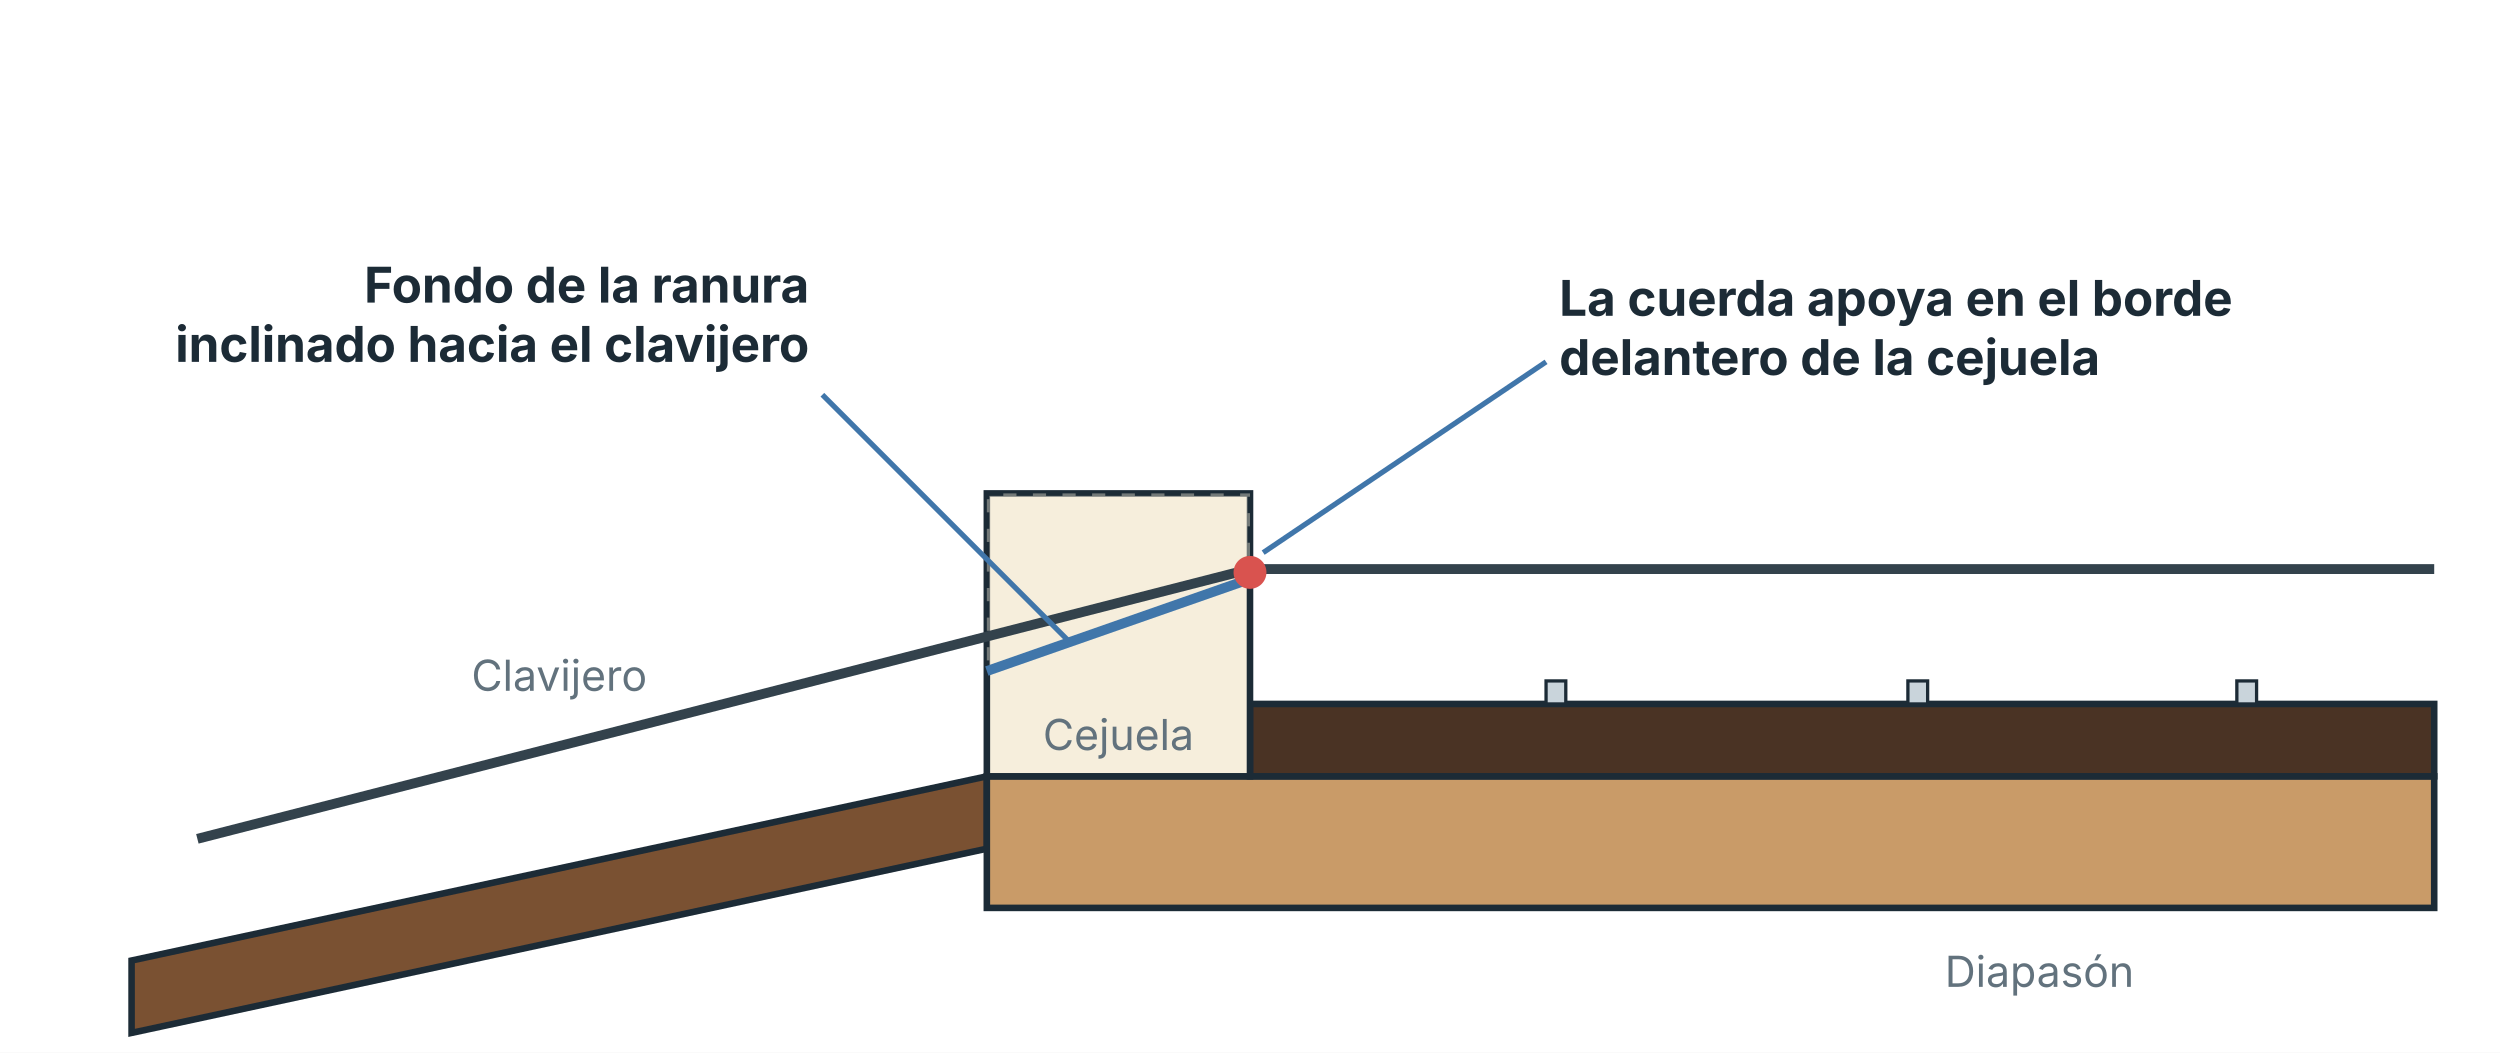
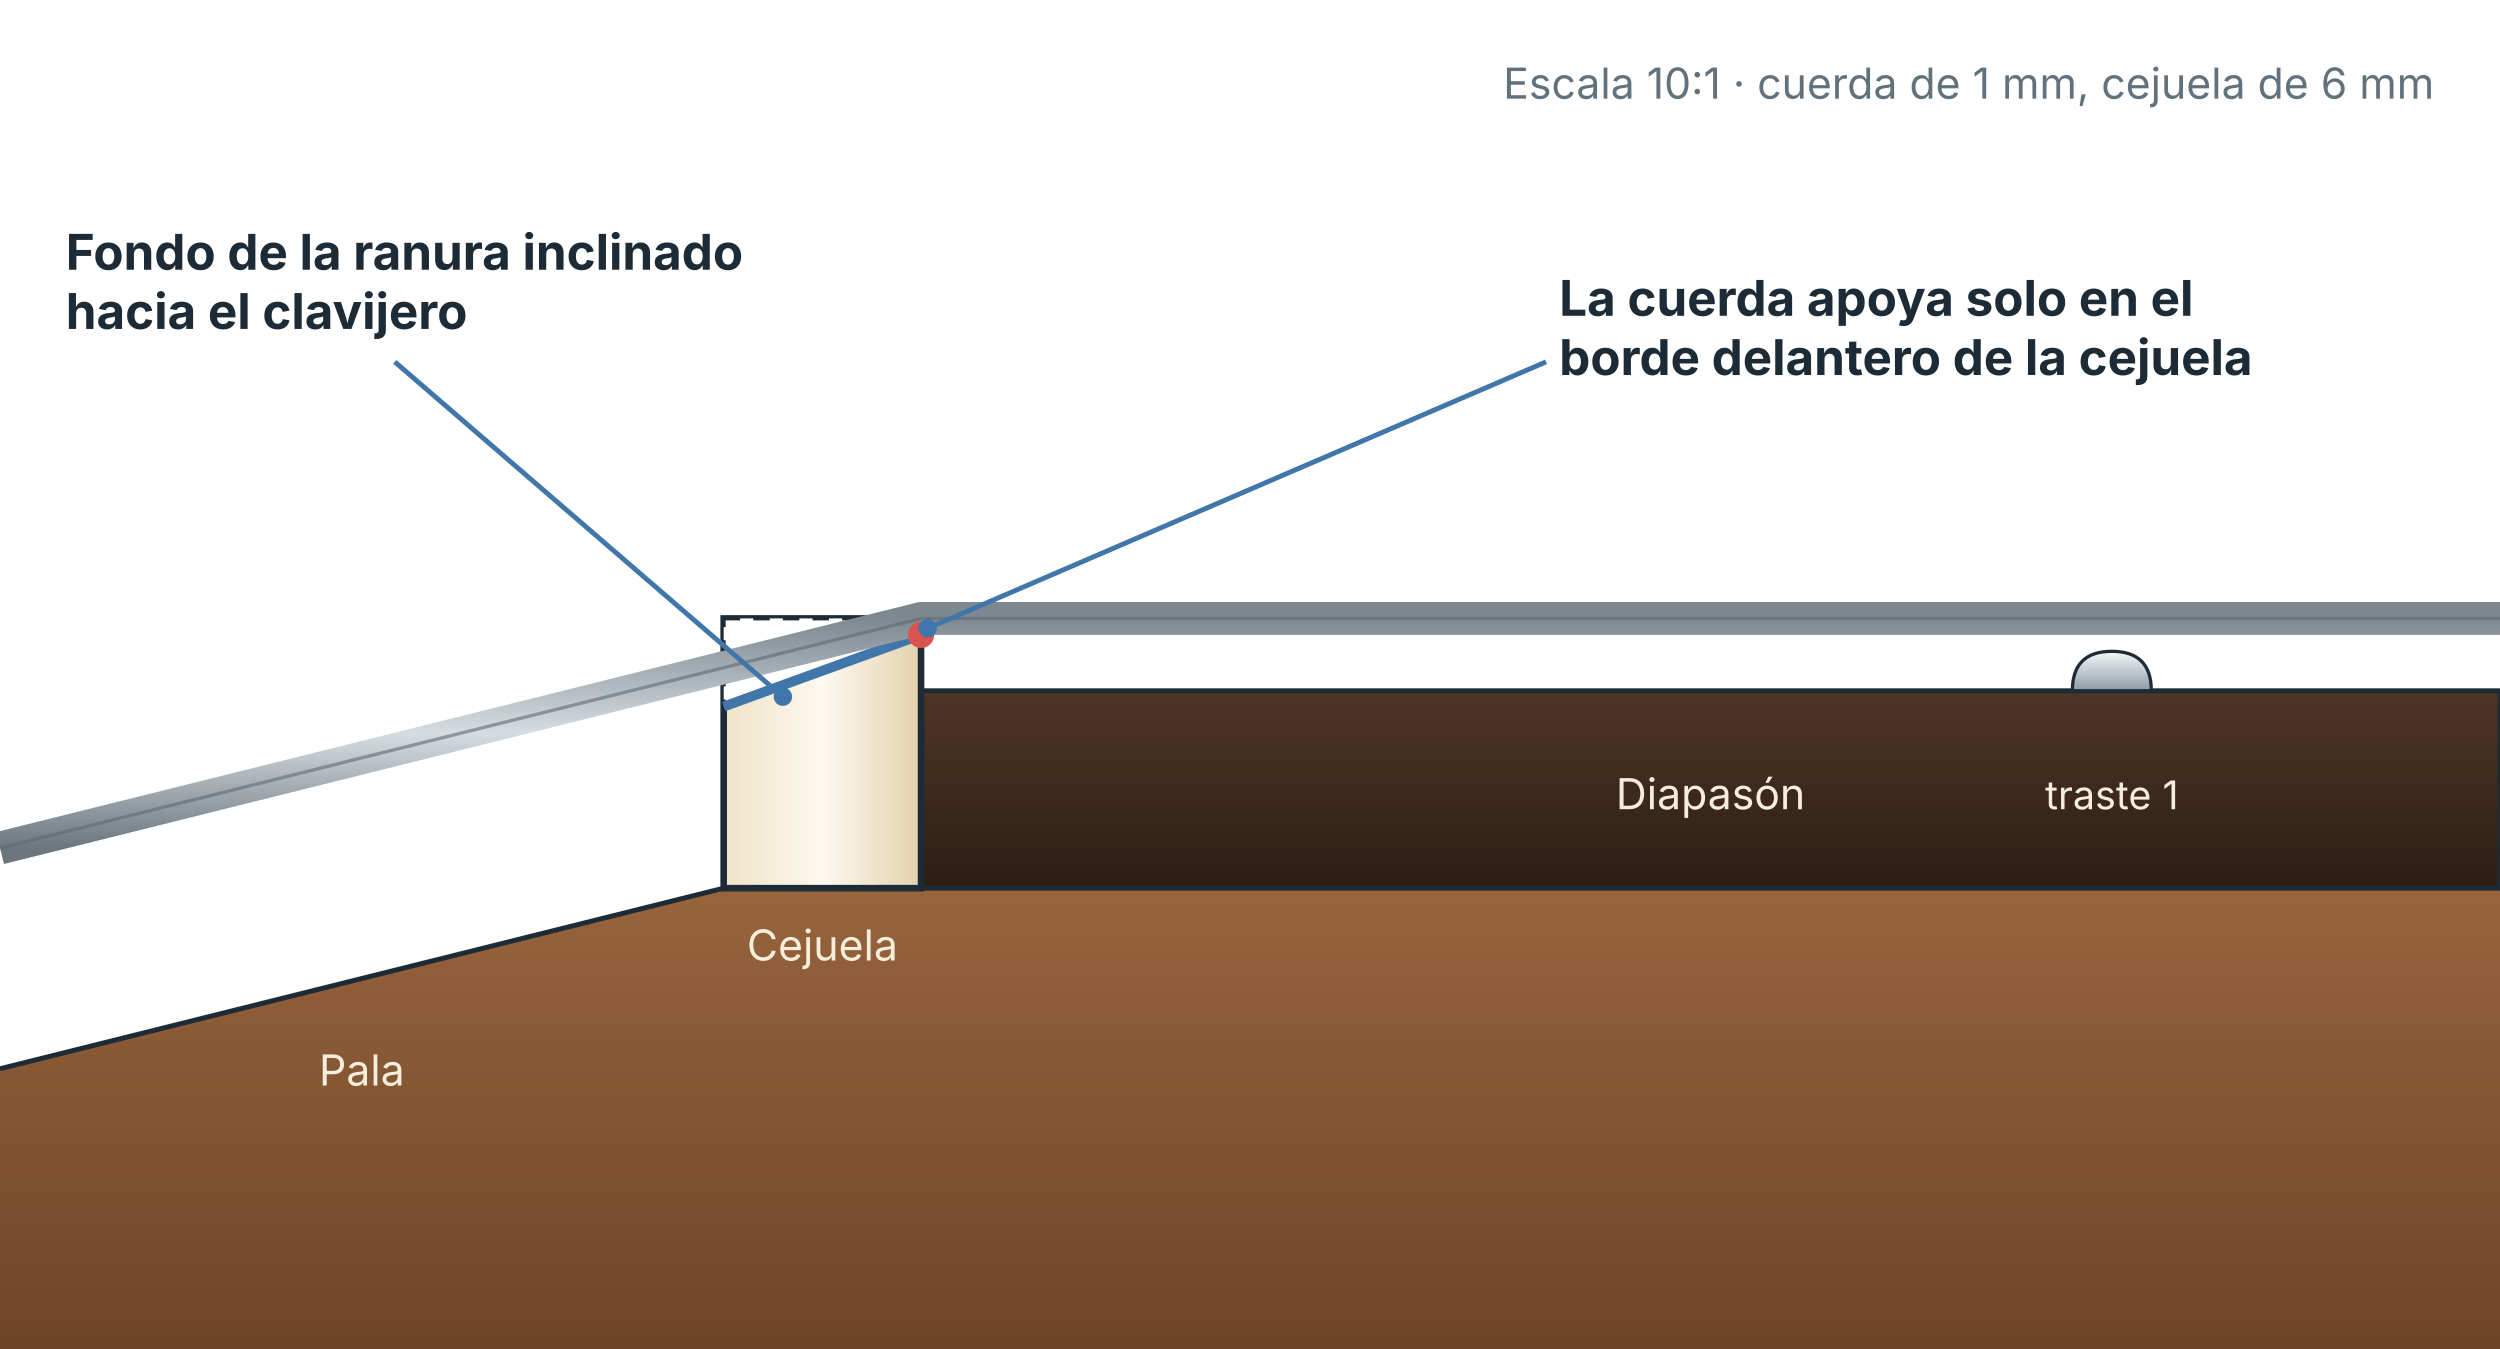
- <svg xmlns="http://www.w3.org/2000/svg" viewBox="0 0 760 320" font-family="Inter, Arial, sans-serif">
-   <rect width="760" height="320" fill="#ffffff" />
-   <polygon points="300,236 40,292 40,314 300,258" fill="#7a5132" stroke="#1c2b36" stroke-width="2" />
-   <rect x="300" y="236" width="440" height="40" fill="#c99b68" stroke="#1c2b36" stroke-width="2" />
-   <rect x="380" y="214" width="360" height="22" fill="#4a3324" stroke="#1c2b36" stroke-width="2" />
-   <g fill="#c9d4db" stroke="#1c2b36" stroke-width="1">
-     <rect x="470" y="207" width="6" height="7" />
-     <rect x="580" y="207" width="6" height="7" />
-     <rect x="680" y="207" width="6" height="7" />
-   </g>
-   <rect x="300" y="150" width="80" height="86" fill="#f6eedc" stroke="#1c2b36" stroke-width="2" />
-   <polygon points="300,150 380,150 380,176 300,204" fill="#f6eedc" fill-opacity=".4" stroke="#1c2b36" stroke-width="1.5" stroke-dasharray="5 4" />
-   <line x1="300" y1="204" x2="380" y2="176" stroke="#4076AA" stroke-width="3" />
-   <path d="M740,173 L380,173 L60,255" fill="none" stroke="#33424c" stroke-width="3" />
-   <circle cx="380" cy="174" r="5" fill="#d9534f" />
-   <g stroke="#4076AA" stroke-width="1.6" fill="none">
-     <path d="M384,168 L470,110" />
-     <path d="M326,196 L250,120" />
-   </g>
-   <text x="474" y="96" font-size="15" font-weight="700" fill="#1c2b36">La cuerda apoya en el borde</text>
-   <text x="474" y="114" font-size="15" font-weight="700" fill="#1c2b36">delantero de la cejuela</text>
-   <text x="246" y="92" text-anchor="end" font-size="15" font-weight="700" fill="#1c2b36">Fondo de la ranura</text>
-   <text x="246" y="110" text-anchor="end" font-size="15" font-weight="700" fill="#1c2b36">inclinado hacia el clavijero</text>
-   <text x="170" y="210" text-anchor="middle" font-size="13" fill="#62727d">Clavijero</text>
-   <text x="620" y="300" text-anchor="middle" font-size="13" fill="#62727d">Diapasón</text>
-   <text x="340" y="228" text-anchor="middle" font-size="13" fill="#62727d">Cejuela</text>
+ <svg xmlns="http://www.w3.org/2000/svg" viewBox="0 0 760 410" font-family="Inter, Arial, sans-serif">
+   <defs>
+     <linearGradient id="bone" x1="0" y1="0" x2="0" y2="1">
+       <stop offset="0" stop-color="#fdf9ef" />
+       <stop offset="1" stop-color="#e6d6b4" />
+     </linearGradient>
+     <linearGradient id="boneH" x1="0" y1="0" x2="1" y2="0">
+       <stop offset="0" stop-color="#efe3c8" />
+       <stop offset=".5" stop-color="#fdf9ef" />
+       <stop offset="1" stop-color="#e3d2ad" />
+     </linearGradient>
+     <linearGradient id="rose" x1="0" y1="0" x2="0" y2="1">
+       <stop offset="0" stop-color="#4f3626" />
+       <stop offset="1" stop-color="#2c1d13" />
+     </linearGradient>
+     <linearGradient id="spruce" x1="0" y1="0" x2="1" y2="1">
+       <stop offset="0" stop-color="#f4e2bb" />
+       <stop offset="1" stop-color="#dfbf8a" />
+     </linearGradient>
+     <linearGradient id="mahog" x1="0" y1="0" x2="0" y2="1">
+       <stop offset="0" stop-color="#97643c" />
+       <stop offset="1" stop-color="#6b4226" />
+     </linearGradient>
+     <linearGradient id="maple" x1="0" y1="0" x2="0" y2="1">
+       <stop offset="0" stop-color="#d9b07a" />
+       <stop offset="1" stop-color="#b98a55" />
+     </linearGradient>
+     <linearGradient id="ebony" x1="0" y1="0" x2="0" y2="1">
+       <stop offset="0" stop-color="#3b2b1e" />
+       <stop offset="1" stop-color="#18100a" />
+     </linearGradient>
+     <linearGradient id="nickel" x1="0" y1="0" x2="0" y2="1">
+       <stop offset="0" stop-color="#f4f7f9" />
+       <stop offset=".55" stop-color="#bcc6cd" />
+       <stop offset="1" stop-color="#8c99a2" />
+     </linearGradient>
+     <linearGradient id="steel" x1="0" y1="0" x2="0" y2="1">
+       <stop offset="0" stop-color="#7d8890" />
+       <stop offset=".5" stop-color="#d6dde2" />
+       <stop offset="1" stop-color="#6c767d" />
+     </linearGradient>
+     <radialGradient id="ballg" cx=".35" cy=".35" r=".7">
+       <stop offset="0" stop-color="#f2c76a" />
+       <stop offset="1" stop-color="#9b7426" />
+     </radialGradient>
+     <marker id="ar" viewBox="0 0 10 10" refX="5" refY="5" markerWidth="7" markerHeight="7" orient="auto-start-reverse">
+       <path d="M0,0 L10,5 L0,10 Z" fill="#4076AA" />
+     </marker>
+     <pattern id="hatch" width="7" height="7" patternUnits="userSpaceOnUse" patternTransform="rotate(45)">
+       <line x1="0" y1="0" x2="0" y2="7" stroke="#c9b48a" stroke-width="2" />
+     </pattern>
+   </defs>
+   <rect width="760" height="410" fill="#ffffff" />
+   <path d="M218.0,270.0 L760,270.0 L760,420 L218.0,420 Z" fill="url(#mahog)" />
+   <path d="M220.0,270.0 L0,324.9 L0,420 L220.0,420 Z" fill="url(#mahog)" />
+   <line x1="220.0" y1="270.0" x2="0" y2="324.9" stroke="#1c2b36" stroke-width="1.5" />
+   <rect x="280.0" y="210.0" width="480.0" height="60.0" fill="url(#rose)" stroke="#1c2b36" stroke-width="1.5" />
+   <path d="M630.0,210.0 Q630.0,198.0 642.0,198.0 Q654.0,198.0 654.0,210.0 Z" fill="url(#nickel)" stroke="#1c2b36" stroke-width="1" />
+   <rect x="220.0" y="188.0" width="60.0" height="82.0" fill="url(#boneH)" stroke="#1c2b36" stroke-width="2" />
+   <polygon points="220.0,188.0 280.0,188.0 280.0,193.0 220.0,214.8" fill="#ffffff" stroke="#1c2b36" stroke-width="1.2" stroke-dasharray="5 4" />
+   <line x1="220.0" y1="214.8" x2="280.0" y2="193.0" stroke="#4076AA" stroke-width="3" />
+   <path d="M760,188.0 L280.0,188.0 L0,257.8" fill="none" stroke="url(#steel)" stroke-width="10.0" stroke-linejoin="round" />
+   <path d="M760,188.0 L280.0,188.0 L0,257.8" fill="none" stroke="#5f6a71" stroke-width="1" stroke-opacity=".6" />
+   <circle cx="280.0" cy="193.0" r="4" fill="#d9534f" />
+   <path d="M282.0,191.0 L470.0,110.0" fill="none" stroke="#4076AA" stroke-width="1.5" />
+   <circle cx="282.0" cy="191.0" r="2.8" fill="#4076AA" />
+   <text x="474.0" y="96.0" font-size="15" font-weight="700" fill="#1c2b36">La cuerda apoya solo en el</text>
+   <text x="474.0" y="114.0" font-size="15" font-weight="700" fill="#1c2b36">borde delantero de la cejuela</text>
+   <path d="M238.0,211.8 L120.0,110.0" fill="none" stroke="#4076AA" stroke-width="1.5" />
+   <circle cx="238.0" cy="211.8" r="2.8" fill="#4076AA" />
+   <text x="20.0" y="82.0" font-size="15" font-weight="700" fill="#1c2b36">Fondo de la ranura inclinado</text>
+   <text x="20.0" y="100.0" font-size="15" font-weight="700" fill="#1c2b36">hacia el clavijero</text>
+   <text x="110.0" y="330.0" font-size="13" fill="#f6eedc" text-anchor="middle">Pala</text>
+   <text x="250.0" y="292.0" font-size="13" fill="#f6eedc" text-anchor="middle">Cejuela</text>
+   <text x="520.0" y="246.0" font-size="13" fill="#f6eedc" text-anchor="middle">Diapasón</text>
+   <text x="642.0" y="246.0" font-size="12" fill="#f6eedc" text-anchor="middle">traste 1</text>
+   <text x="740.0" y="30.0" font-size="13" fill="#62727d" text-anchor="end">Escala 10:1 · cuerda de 1 mm, cejuela de 6 mm</text>
</svg>
